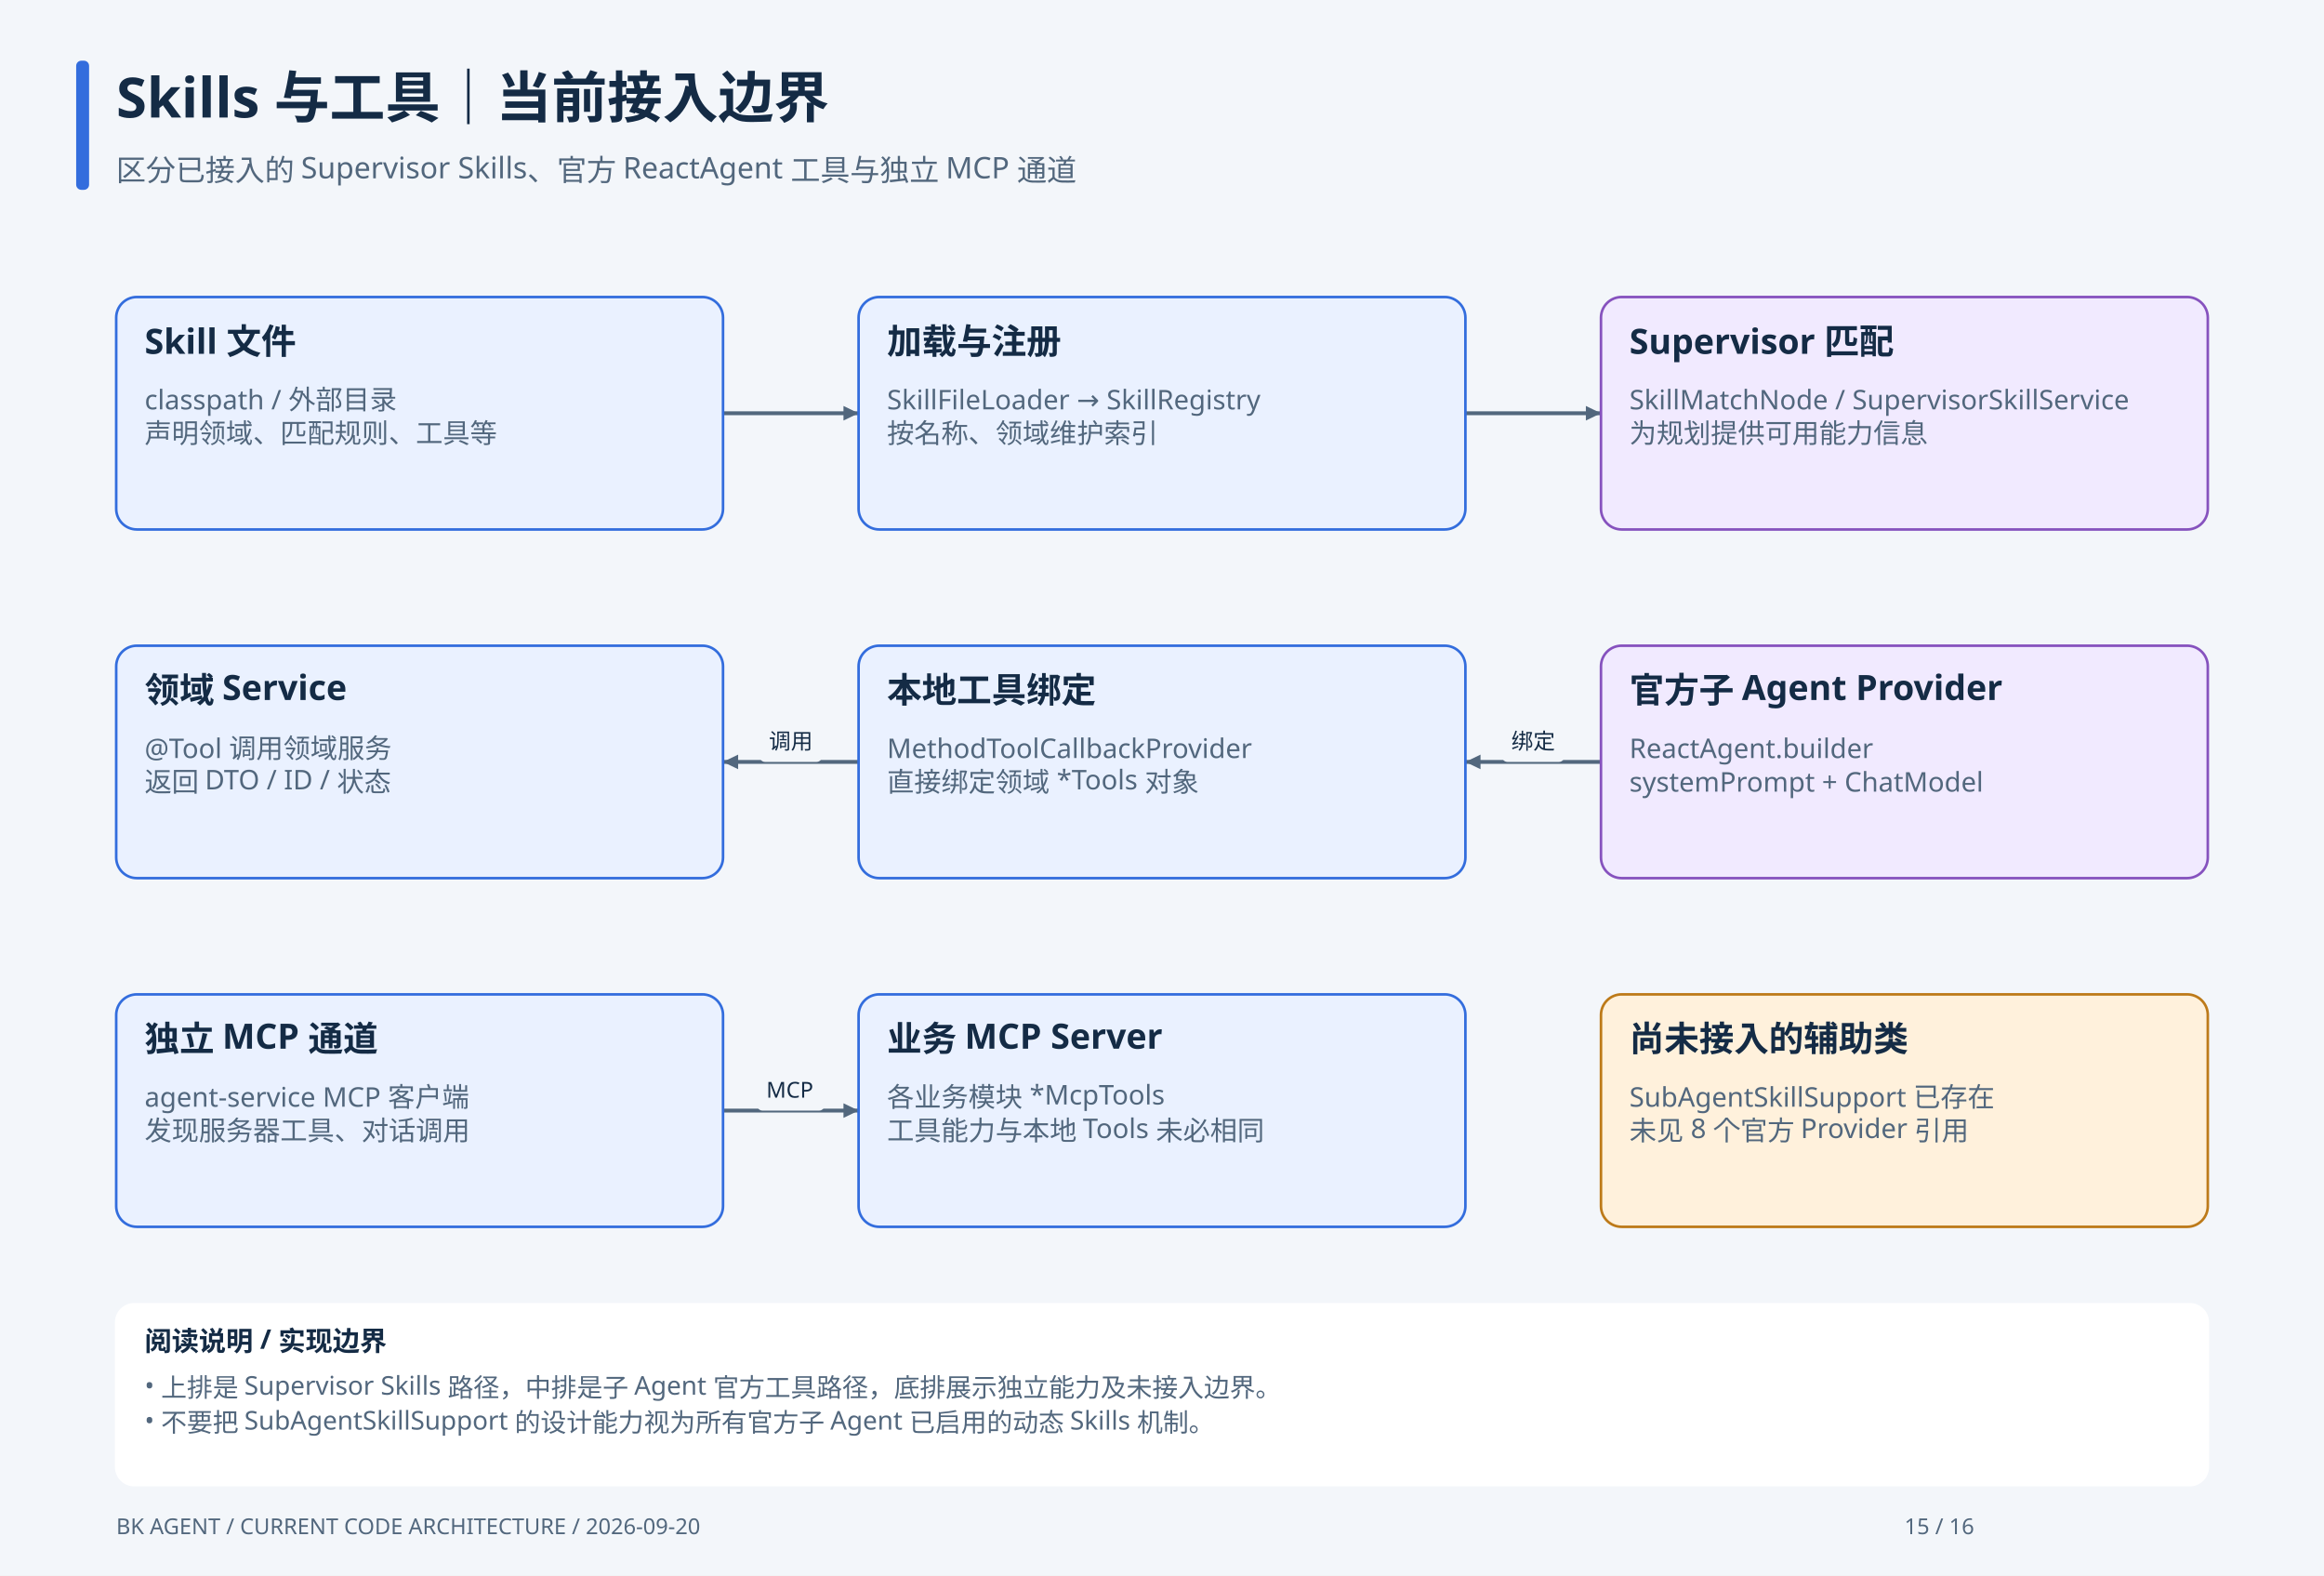
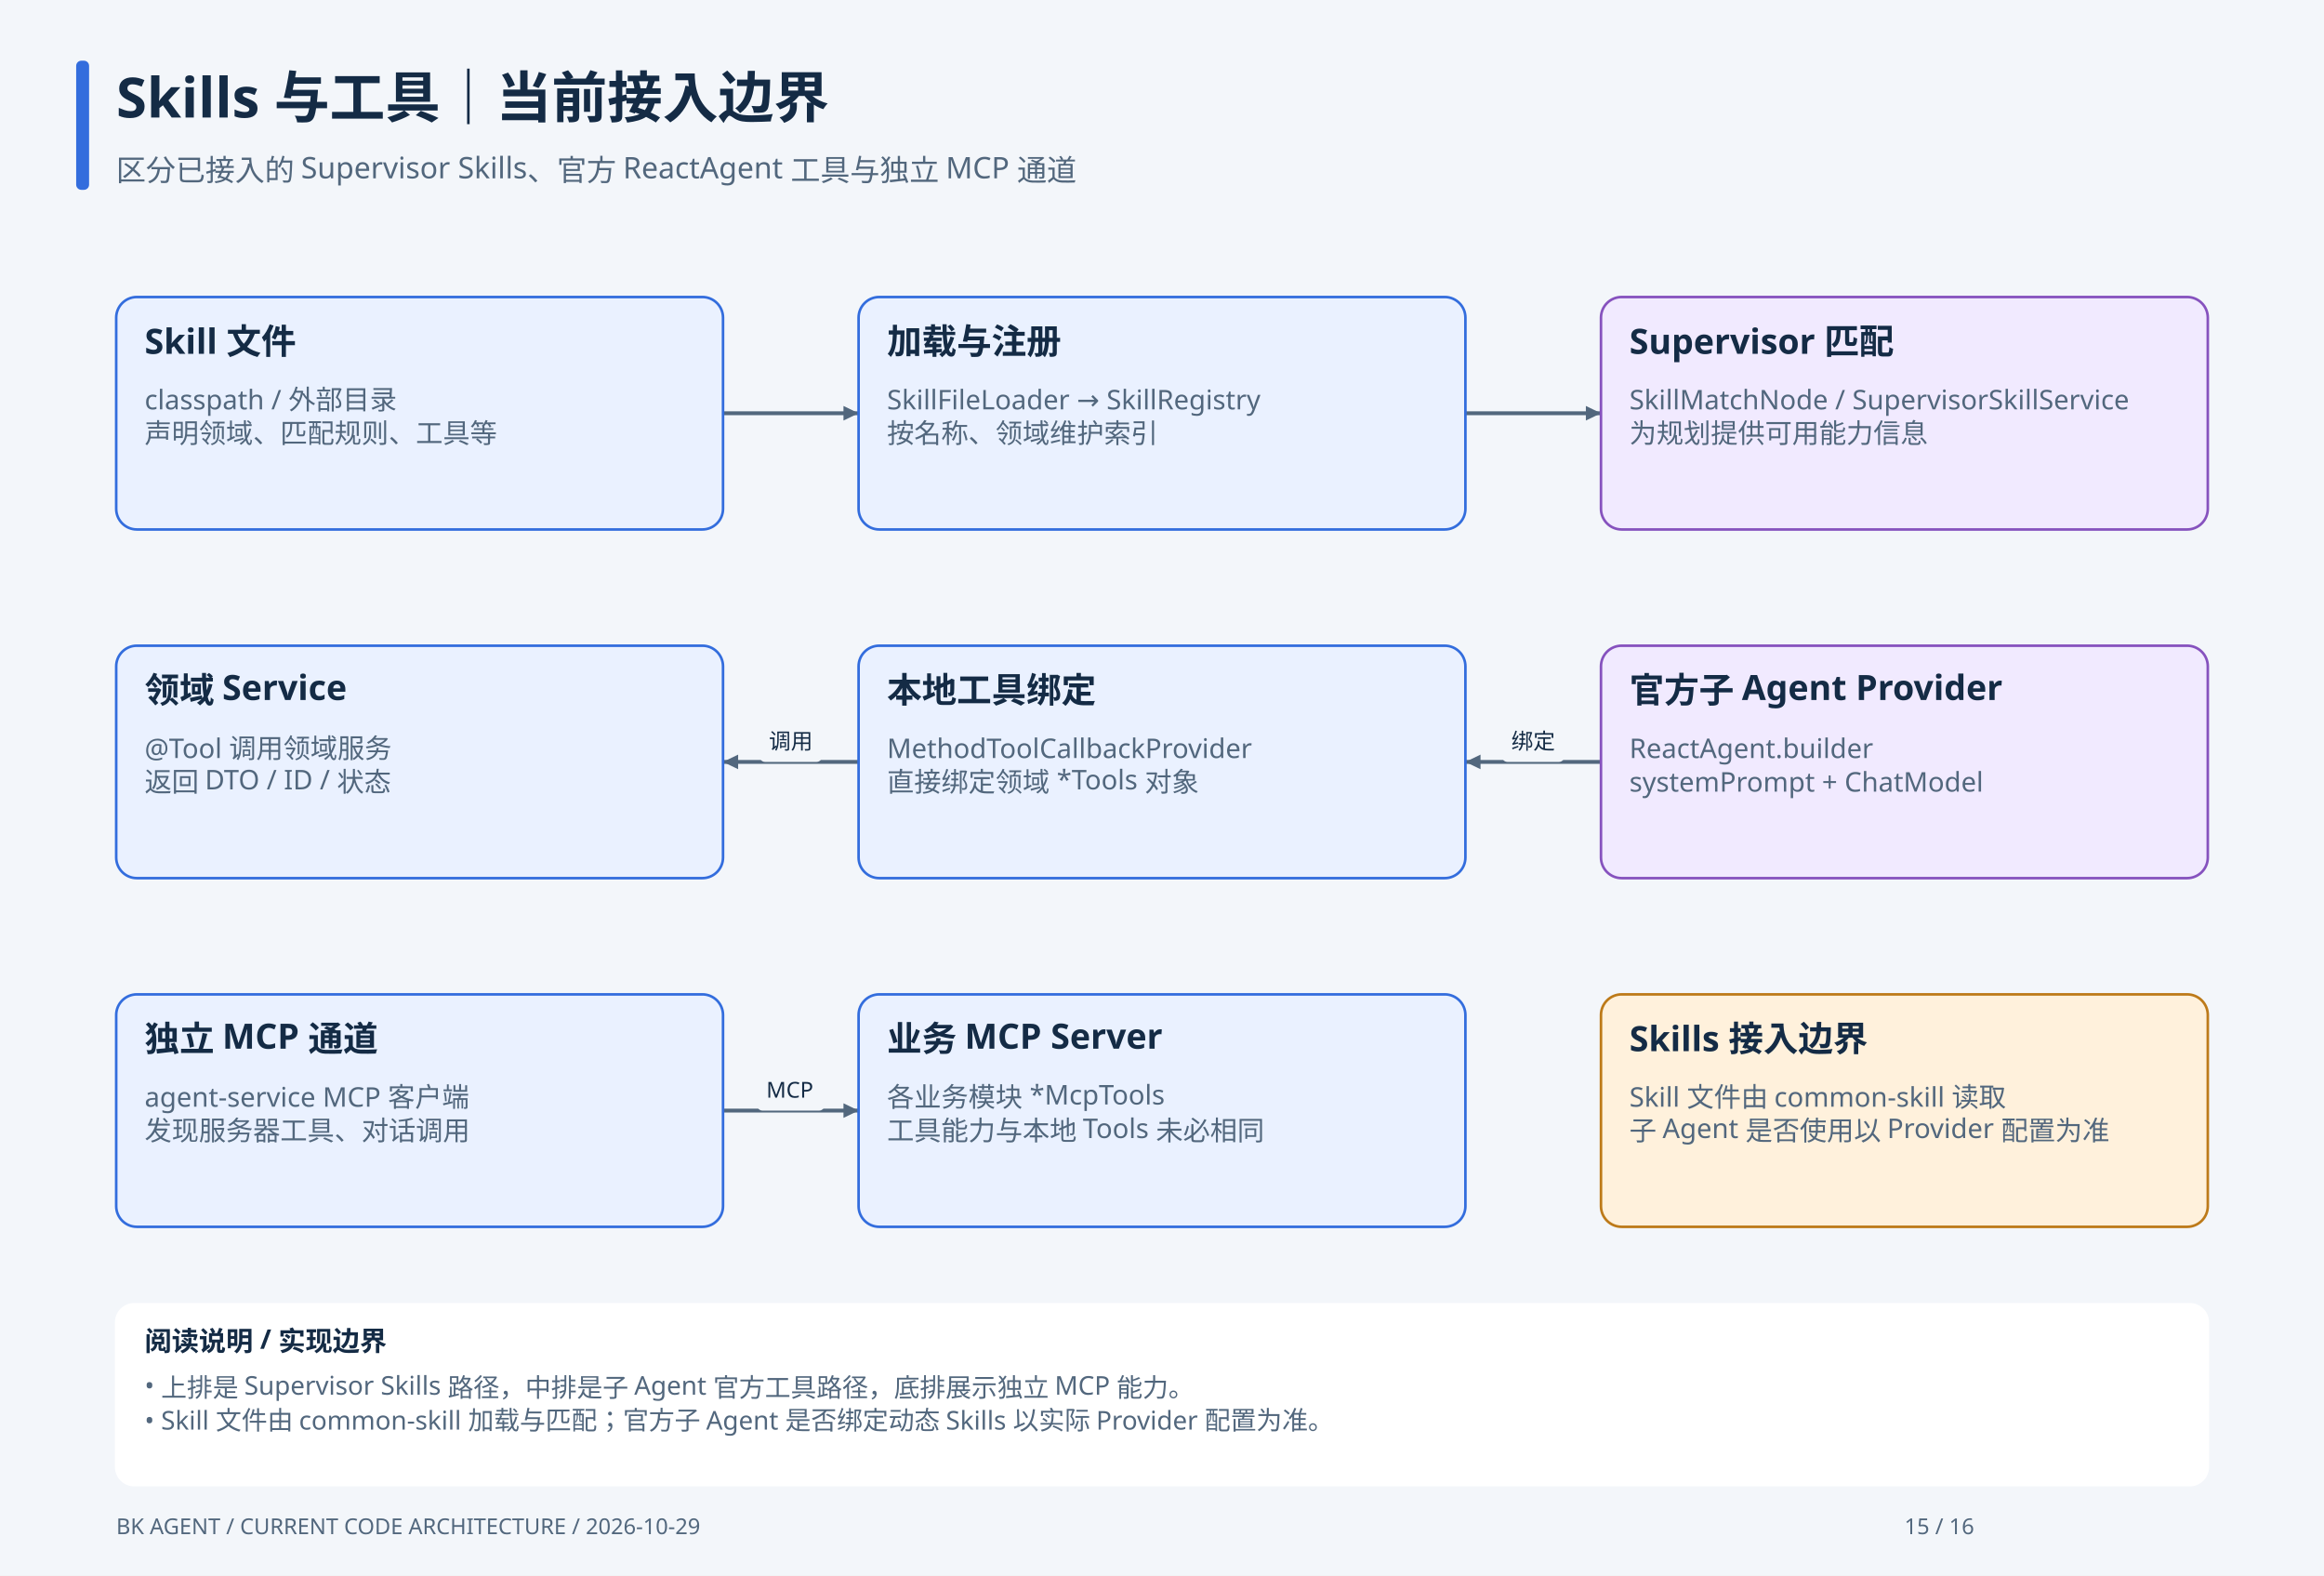
<svg xmlns="http://www.w3.org/2000/svg" width="1800" height="1220" viewBox="0 0 1800 1220">
  <rect width="1800" height="1220" fill="#f3f6fa" />
  <rect x="60" y="48" width="8" height="98" rx="3" fill="#336ddd" stroke="#336ddd" stroke-width="2" />
  <text x="90" y="91" fill="#142b45" font-family="Microsoft YaHei, sans-serif" font-size="43" font-weight="700">Skills 与工具｜当前接入边界</text>
  <text x="90" y="140" fill="#52677d" font-family="Microsoft YaHei, sans-serif" font-size="23" font-weight="400">区分已接入的 Supervisor Skills、官方 ReactAgent 工具与独立 MCP 通道</text>
  <polyline points="560,320 665,320" fill="none" stroke="#52677d" stroke-width="3" />
  <polygon points="665,320 653.294,325.655 653.294,314.345" fill="#52677d" />
  <polyline points="1135,320 1240,320" fill="none" stroke="#52677d" stroke-width="3" />
  <polygon points="1240,320 1228.294,325.655 1228.294,314.345" fill="#52677d" />
  <polyline points="1240,590 1135,590" fill="none" stroke="#52677d" stroke-width="3" />
  <polygon points="1135,590 1146.706,584.345 1146.706,595.655" fill="#52677d" />
  <rect x="1164.5" y="563.0" width="46.0" height="26.0" rx="3" fill="#f3f6fa" stroke="#f3f6fa" stroke-width="2" />
  <text x="1170.5" y="580.0" fill="#142b45" font-family="Microsoft YaHei, sans-serif" font-size="17" font-weight="400">绑定</text>
  <polyline points="665,590 560,590" fill="none" stroke="#52677d" stroke-width="3" />
  <polygon points="560,590 571.706,584.345 571.706,595.655" fill="#52677d" />
  <rect x="589.5" y="563.0" width="46.0" height="26.0" rx="3" fill="#f3f6fa" stroke="#f3f6fa" stroke-width="2" />
  <text x="595.5" y="580.0" fill="#142b45" font-family="Microsoft YaHei, sans-serif" font-size="17" font-weight="400">调用</text>
  <polyline points="560,860 665,860" fill="none" stroke="#52677d" stroke-width="3" />
  <polygon points="665,860 653.294,865.655 653.294,854.345" fill="#52677d" />
  <rect x="587.5" y="833.0" width="50.0" height="26.0" rx="3" fill="#f3f6fa" stroke="#f3f6fa" stroke-width="2" />
  <text x="593.5" y="850.0" fill="#142b45" font-family="Microsoft YaHei, sans-serif" font-size="17" font-weight="400">MCP</text>
  <rect x="90" y="230" width="470" height="180" rx="16" fill="#eaf1ff" stroke="#336ddd" stroke-width="2" />
  <text x="112" y="274" fill="#142b45" font-family="Microsoft YaHei, sans-serif" font-size="27" font-weight="700">Skill 文件</text>
  <text x="112" y="317" fill="#52677d" font-family="Microsoft YaHei, sans-serif" font-size="21" font-weight="400">classpath / 外部目录</text>
  <text x="112" y="343" fill="#52677d" font-family="Microsoft YaHei, sans-serif" font-size="21" font-weight="400">声明领域、匹配规则、工具等</text>
  <rect x="665" y="230" width="470" height="180" rx="16" fill="#eaf1ff" stroke="#336ddd" stroke-width="2" />
  <text x="687" y="274" fill="#142b45" font-family="Microsoft YaHei, sans-serif" font-size="27" font-weight="700">加载与注册</text>
  <text x="687" y="317" fill="#52677d" font-family="Microsoft YaHei, sans-serif" font-size="21" font-weight="400">SkillFileLoader → SkillRegistry</text>
  <text x="687" y="343" fill="#52677d" font-family="Microsoft YaHei, sans-serif" font-size="21" font-weight="400">按名称、领域维护索引</text>
  <rect x="1240" y="230" width="470" height="180" rx="16" fill="#f1eaff" stroke="#8652be" stroke-width="2" />
  <text x="1262" y="274" fill="#142b45" font-family="Microsoft YaHei, sans-serif" font-size="27" font-weight="700">Supervisor 匹配</text>
  <text x="1262" y="317" fill="#52677d" font-family="Microsoft YaHei, sans-serif" font-size="21" font-weight="400">SkillMatchNode / SupervisorSkillService</text>
  <text x="1262" y="343" fill="#52677d" font-family="Microsoft YaHei, sans-serif" font-size="21" font-weight="400">为规划提供可用能力信息</text>
  <rect x="1240" y="500" width="470" height="180" rx="16" fill="#f1eaff" stroke="#8652be" stroke-width="2" />
  <text x="1262" y="544" fill="#142b45" font-family="Microsoft YaHei, sans-serif" font-size="27" font-weight="700">官方子 Agent Provider</text>
  <text x="1262" y="587" fill="#52677d" font-family="Microsoft YaHei, sans-serif" font-size="21" font-weight="400">ReactAgent.builder</text>
  <text x="1262" y="613" fill="#52677d" font-family="Microsoft YaHei, sans-serif" font-size="21" font-weight="400">systemPrompt + ChatModel</text>
  <rect x="665" y="500" width="470" height="180" rx="16" fill="#eaf1ff" stroke="#336ddd" stroke-width="2" />
  <text x="687" y="544" fill="#142b45" font-family="Microsoft YaHei, sans-serif" font-size="27" font-weight="700">本地工具绑定</text>
  <text x="687" y="587" fill="#52677d" font-family="Microsoft YaHei, sans-serif" font-size="21" font-weight="400">MethodToolCallbackProvider</text>
  <text x="687" y="613" fill="#52677d" font-family="Microsoft YaHei, sans-serif" font-size="21" font-weight="400">直接绑定领域 *Tools 对象</text>
  <rect x="90" y="500" width="470" height="180" rx="16" fill="#eaf1ff" stroke="#336ddd" stroke-width="2" />
  <text x="112" y="544" fill="#142b45" font-family="Microsoft YaHei, sans-serif" font-size="27" font-weight="700">领域 Service</text>
  <text x="112" y="587" fill="#52677d" font-family="Microsoft YaHei, sans-serif" font-size="21" font-weight="400">@Tool 调用领域服务</text>
  <text x="112" y="613" fill="#52677d" font-family="Microsoft YaHei, sans-serif" font-size="21" font-weight="400">返回 DTO / ID / 状态</text>
  <rect x="90" y="770" width="470" height="180" rx="16" fill="#eaf1ff" stroke="#336ddd" stroke-width="2" />
  <text x="112" y="814" fill="#142b45" font-family="Microsoft YaHei, sans-serif" font-size="27" font-weight="700">独立 MCP 通道</text>
  <text x="112" y="857" fill="#52677d" font-family="Microsoft YaHei, sans-serif" font-size="21" font-weight="400">agent-service MCP 客户端</text>
  <text x="112" y="883" fill="#52677d" font-family="Microsoft YaHei, sans-serif" font-size="21" font-weight="400">发现服务器工具、对话调用</text>
  <rect x="665" y="770" width="470" height="180" rx="16" fill="#eaf1ff" stroke="#336ddd" stroke-width="2" />
  <text x="687" y="814" fill="#142b45" font-family="Microsoft YaHei, sans-serif" font-size="27" font-weight="700">业务 MCP Server</text>
  <text x="687" y="857" fill="#52677d" font-family="Microsoft YaHei, sans-serif" font-size="21" font-weight="400">各业务模块 *McpTools</text>
  <text x="687" y="883" fill="#52677d" font-family="Microsoft YaHei, sans-serif" font-size="21" font-weight="400">工具能力与本地 Tools 未必相同</text>
  <rect x="1240" y="770" width="470" height="180" rx="16" fill="#fff1dc" stroke="#bd7a19" stroke-width="2" />
-   <text x="1262" y="814" fill="#142b45" font-family="Microsoft YaHei, sans-serif" font-size="27" font-weight="700">尚未接入的辅助类</text>
-   <text x="1262" y="857" fill="#52677d" font-family="Microsoft YaHei, sans-serif" font-size="21" font-weight="400">SubAgentSkillSupport 已存在</text>
-   <text x="1262" y="883" fill="#52677d" font-family="Microsoft YaHei, sans-serif" font-size="21" font-weight="400">未见 8 个官方 Provider 引用</text>
+   <text x="1262" y="814" fill="#142b45" font-family="Microsoft YaHei, sans-serif" font-size="27" font-weight="700">Skills 接入边界</text>
+   <text x="1262" y="857" fill="#52677d" font-family="Microsoft YaHei, sans-serif" font-size="21" font-weight="400">Skill 文件由 common-skill 读取</text>
+   <text x="1262" y="883" fill="#52677d" font-family="Microsoft YaHei, sans-serif" font-size="21" font-weight="400">子 Agent 是否使用以 Provider 配置为准</text>
  <rect x="90" y="1010" width="1620" height="140" rx="14" fill="#ffffff" stroke="#ffffff" stroke-width="2" />
  <text x="112" y="1046" fill="#142b45" font-family="Microsoft YaHei, sans-serif" font-size="21" font-weight="700">阅读说明 / 实现边界</text>
-   <text x="112" y="1080" fill="#52677d" font-family="Microsoft YaHei, sans-serif" font-size="20" font-weight="400">• 上排是 Supervisor Skills 路径，中排是子 Agent 官方工具路径，底排展示独立能力及未接入边界。</text>
-   <text x="112" y="1107" fill="#52677d" font-family="Microsoft YaHei, sans-serif" font-size="20" font-weight="400">• 不要把 SubAgentSkillSupport 的设计能力视为所有官方子 Agent 已启用的动态 Skills 机制。</text>
-   <text x="90" y="1188" fill="#52677d" font-family="Microsoft YaHei, sans-serif" font-size="17" font-weight="400">BK AGENT  /  CURRENT CODE ARCHITECTURE  /  2026-09-20</text>
+   <text x="112" y="1080" fill="#52677d" font-family="Microsoft YaHei, sans-serif" font-size="20" font-weight="400">• 上排是 Supervisor Skills 路径，中排是子 Agent 官方工具路径，底排展示独立 MCP 能力。</text>
+   <text x="112" y="1107" fill="#52677d" font-family="Microsoft YaHei, sans-serif" font-size="20" font-weight="400">• Skill 文件由 common-skill 加载与匹配；官方子 Agent 是否绑定动态 Skills 以实际 Provider 配置为准。</text>
+   <text x="90" y="1188" fill="#52677d" font-family="Microsoft YaHei, sans-serif" font-size="17" font-weight="400">BK AGENT  /  CURRENT CODE ARCHITECTURE  /  2026-10-29</text>
  <text x="1475" y="1188" fill="#52677d" font-family="Microsoft YaHei, sans-serif" font-size="17" font-weight="400">15 / 16</text>
</svg>
